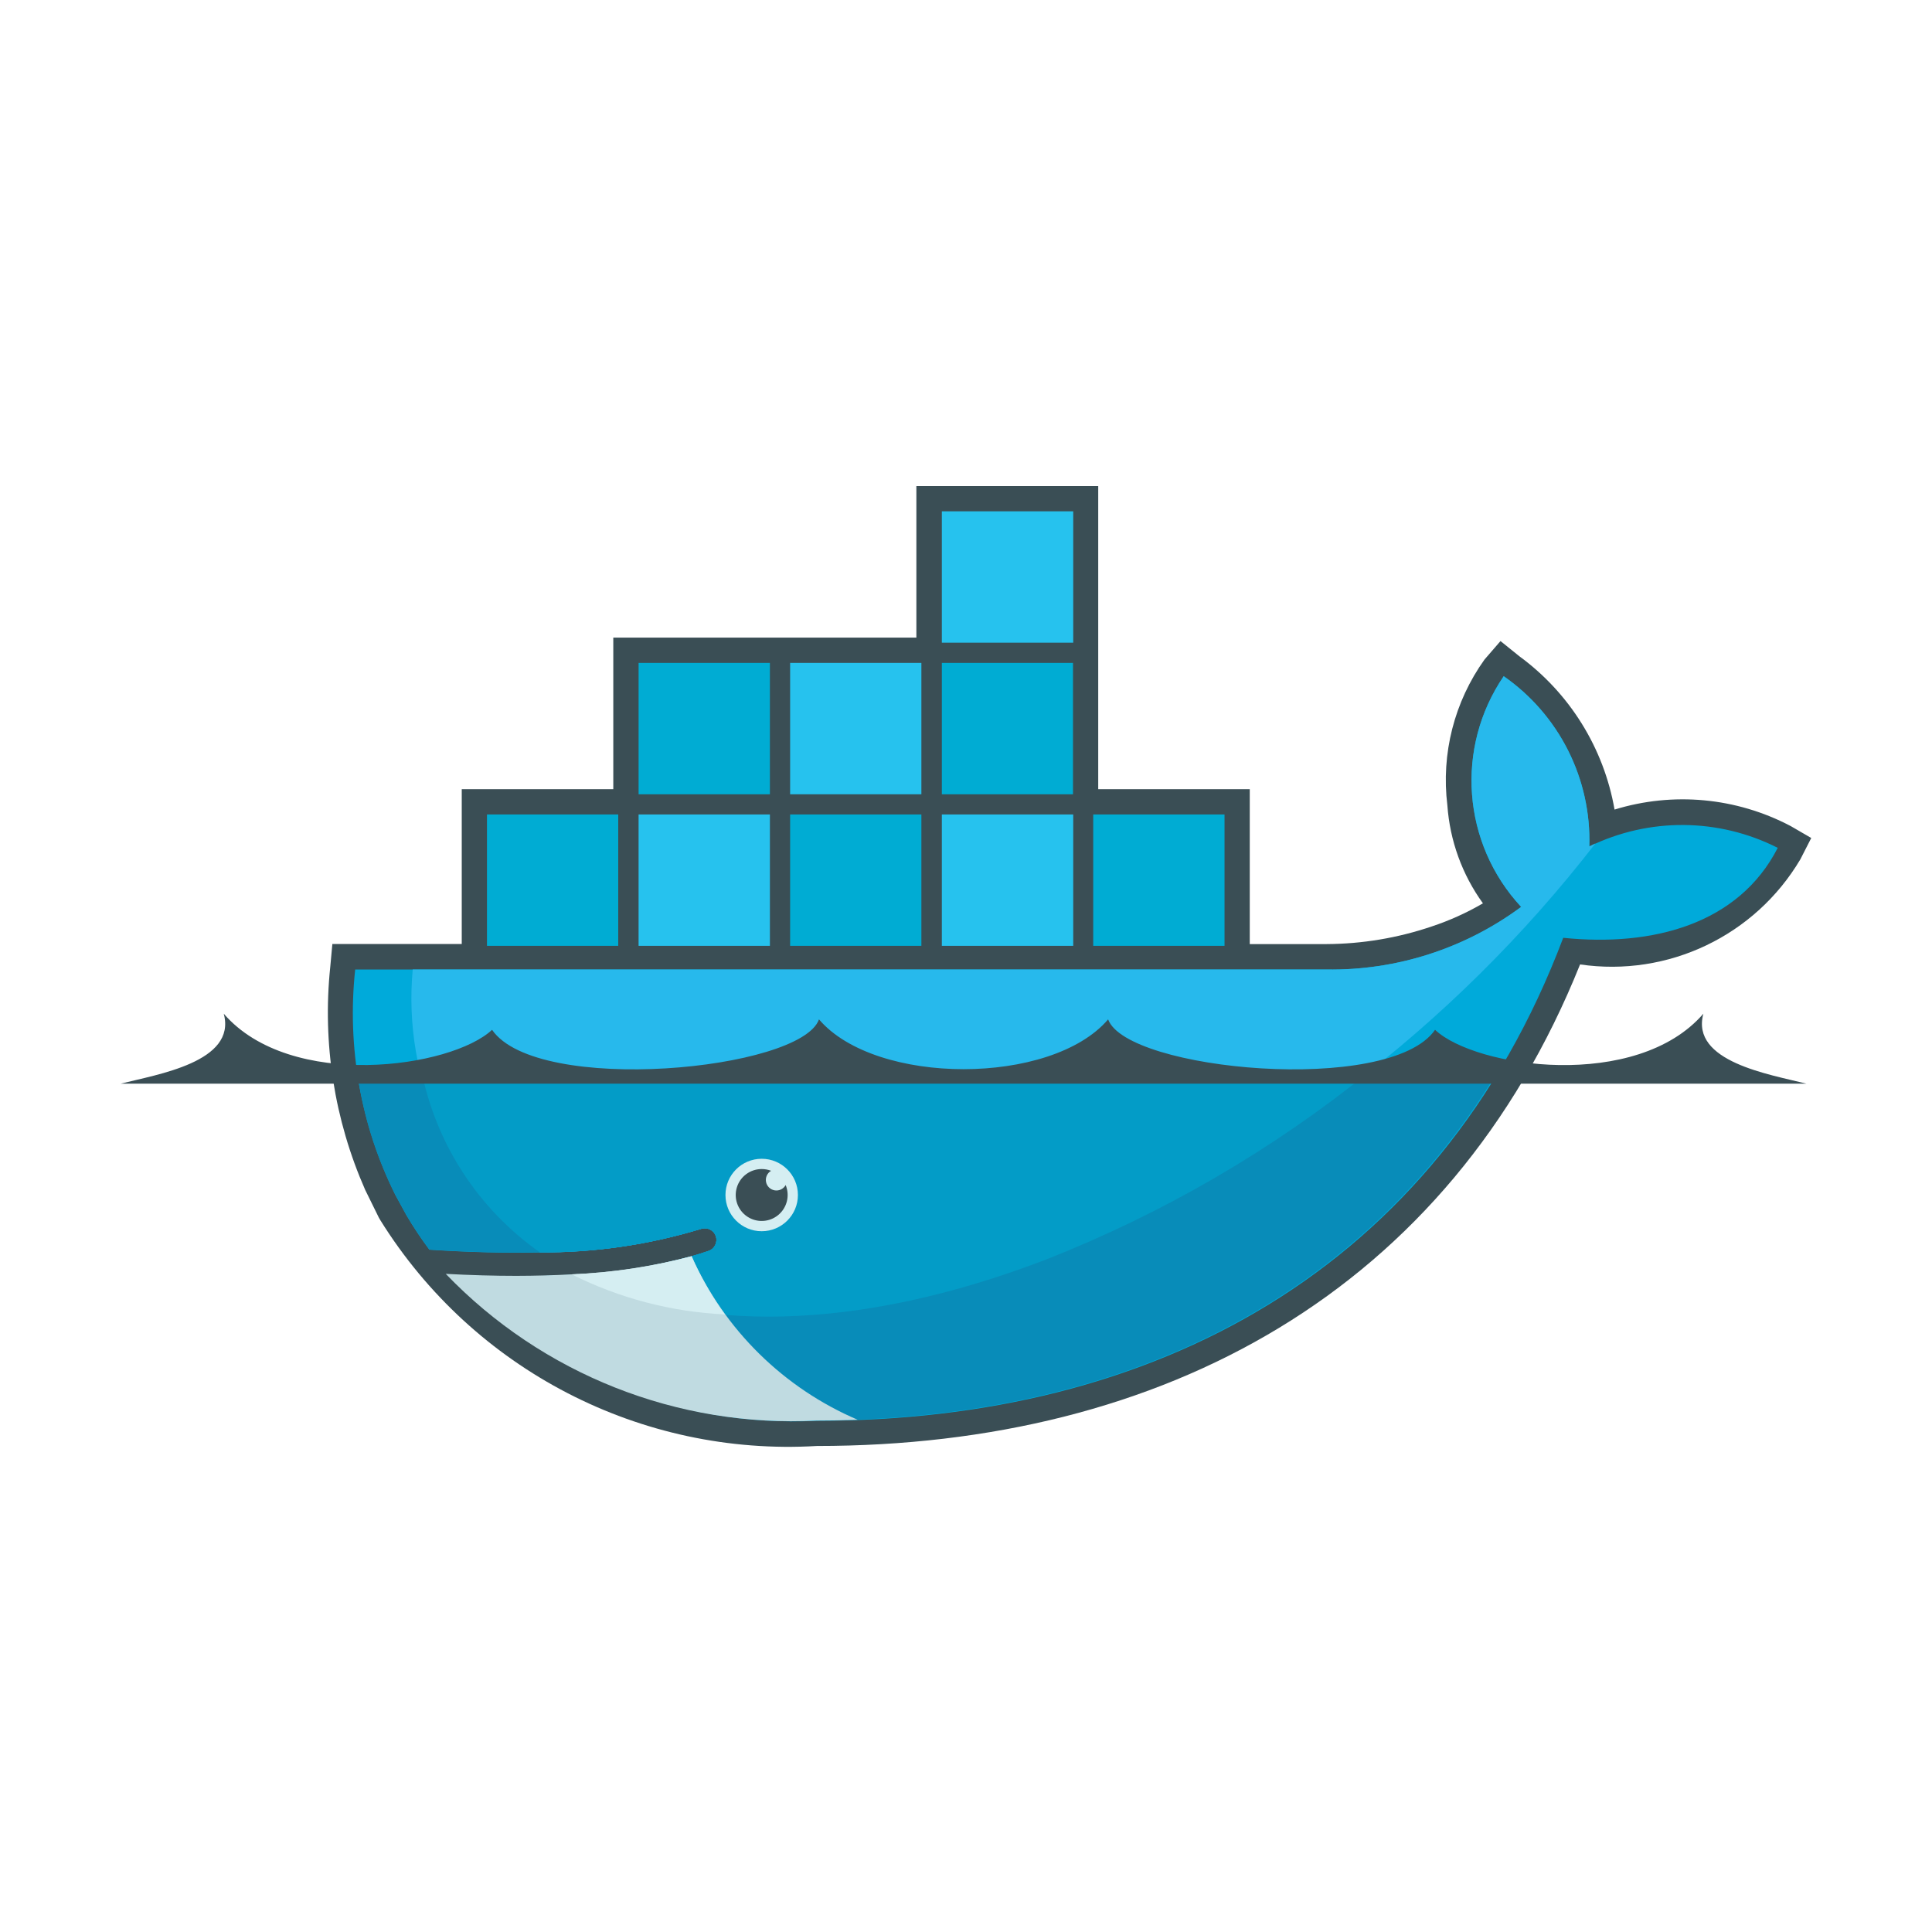
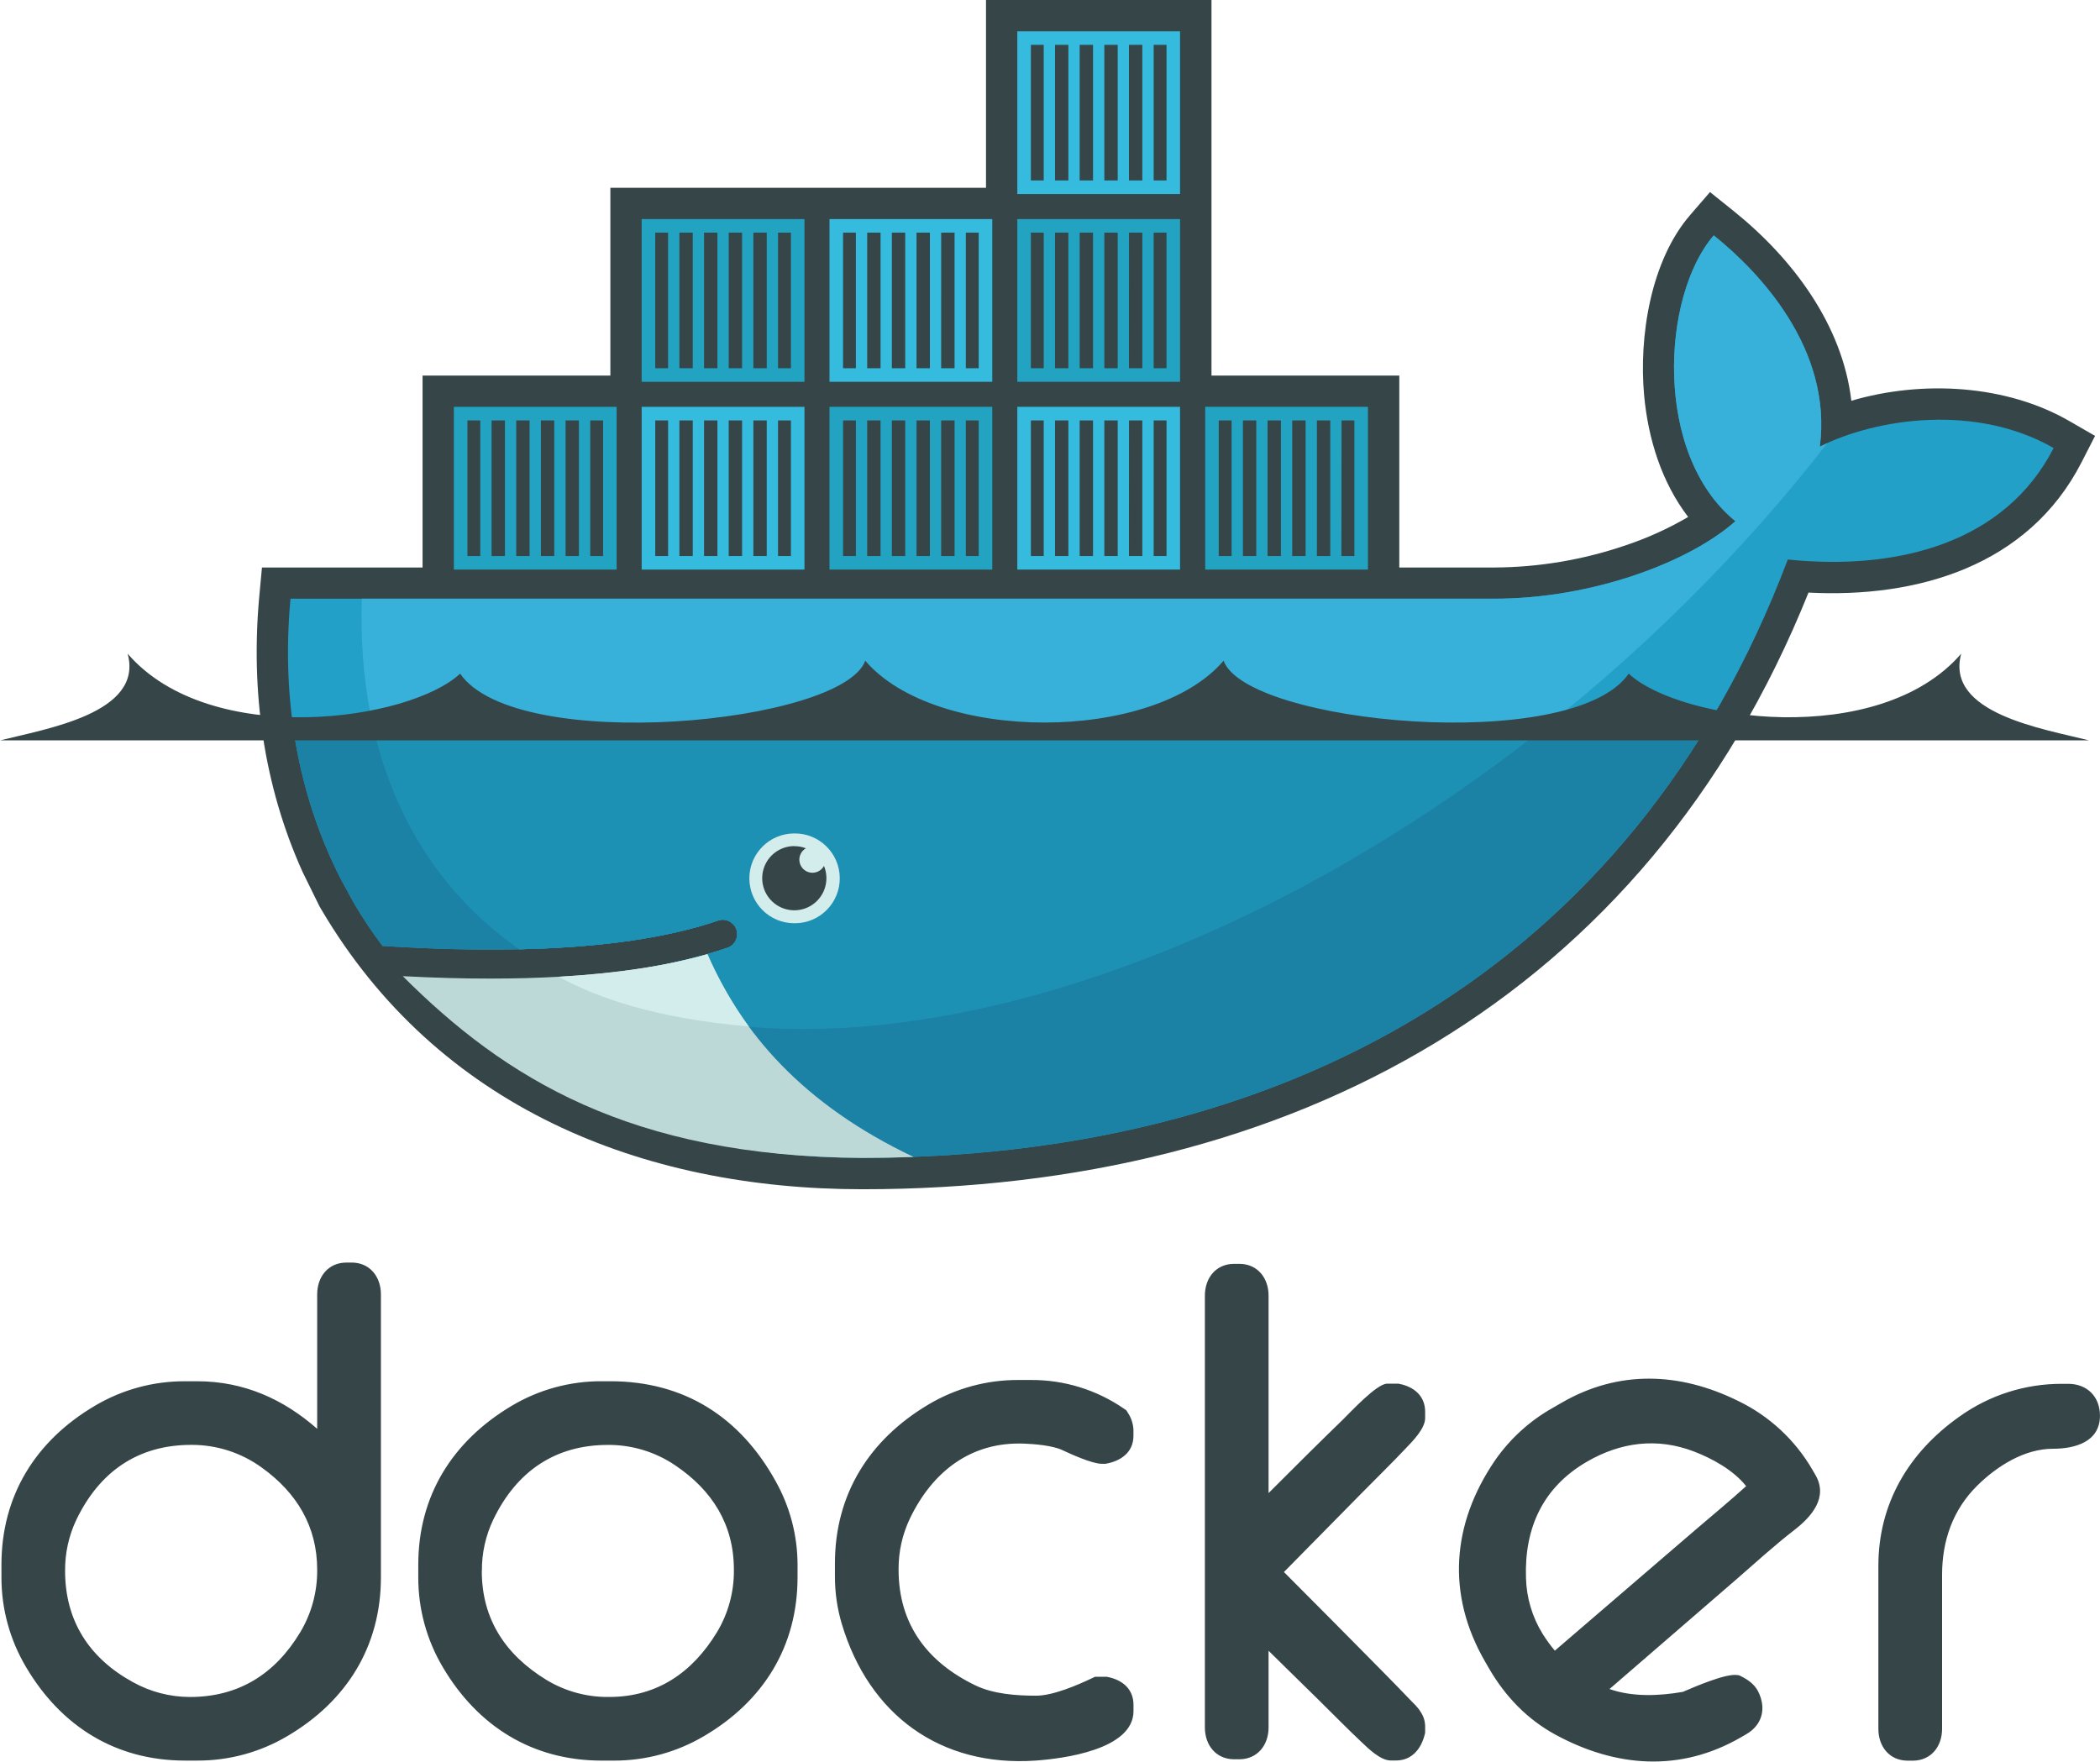
- <svg xmlns="http://www.w3.org/2000/svg" width="800px" height="800px" viewBox="0 0 32 32">
-   <path d="M18.191,13.071H20.7v2.566H21.97a5.5,5.5,0,0,0,1.744-.292,4.462,4.462,0,0,0,.848-.383,3.149,3.149,0,0,1-.589-1.623,3.427,3.427,0,0,1,.616-2.416l.264-.305.314.253a4,4,0,0,1,1.575,2.538,3.837,3.837,0,0,1,2.913.271l.345.2-.181.354a3.629,3.629,0,0,1-3.648,1.74c-2.173,5.413-6.9,7.976-12.642,7.976A7.958,7.958,0,0,1,6.3,20.211l-.025-.043-.226-.459a7.28,7.28,0,0,1-.579-3.693l.035-.38H7.648V13.071h2.51v-2.51h5.02V8.051h3.012v5.02Z" style="fill:#3a4e55" />
-   <path d="M26.324,14.021A3.311,3.311,0,0,0,24.906,11.2a3.072,3.072,0,0,0,.289,3.821,5.279,5.279,0,0,1-3.225,1.037H5.883a6.779,6.779,0,0,0,.667,3.737l.183.335a6.2,6.2,0,0,0,.379.569h0q.992.064,1.829.045h0a8.972,8.972,0,0,0,2.669-.389.193.193,0,1,1,.126.365c-.09.031-.184.061-.281.088h0a8.4,8.4,0,0,1-1.845.3c.044,0-.046.007-.046.007l-.082.007c-.291.016-.6.02-.925.02-.351,0-.7-.007-1.083-.026l-.01.007a7.882,7.882,0,0,0,6.063,2.41c5.56,0,10.276-2.465,12.365-8,1.482.152,2.906-.226,3.553-1.49a3.5,3.5,0,0,0-3.122-.022" style="fill:#00aada" />
-   <path d="M26.324,14.021A3.311,3.311,0,0,0,24.906,11.2a3.072,3.072,0,0,0,.289,3.821,5.279,5.279,0,0,1-3.225,1.037H6.836a5.223,5.223,0,0,0,2.106,4.686h0a8.972,8.972,0,0,0,2.669-.389.193.193,0,1,1,.126.365c-.09.031-.184.061-.281.088h0a8.83,8.83,0,0,1-1.894.314L9.543,21.1c1.892.971,4.636.967,7.782-.241a21.868,21.868,0,0,0,9.1-6.889l-.1.048" style="fill:#27b9ec" />
-   <path d="M5.913,17.732a6.431,6.431,0,0,0,.637,2.061l.183.335a6.2,6.2,0,0,0,.379.569q.992.064,1.829.045a8.972,8.972,0,0,0,2.669-.389.193.193,0,1,1,.126.365c-.09.031-.184.061-.281.088h0a8.826,8.826,0,0,1-1.891.307l-.1,0c-.291.016-.6.026-.922.026-.351,0-.709-.007-1.1-.026a7.913,7.913,0,0,0,6.076,2.413c4.76,0,8.9-1.807,11.3-5.8Z" style="fill:#088cb9" />
-   <path d="M6.98,17.732a4.832,4.832,0,0,0,1.961,3.01,8.972,8.972,0,0,0,2.669-.389.193.193,0,1,1,.126.365c-.09.031-.184.061-.281.088h0a8.959,8.959,0,0,1-1.9.307c1.892.971,4.628.957,7.773-.252a20.545,20.545,0,0,0,5.377-3.13Z" style="fill:#039cc7" />
-   <path d="M9.889,13.671h.172v1.813H9.889V13.671Zm-.33,0h.179v1.813H9.559V13.671Zm-.33,0h.179v1.813H9.23V13.671Zm-.33,0h.179v1.813H8.9V13.671Zm-.33,0h.179v1.813H8.57V13.671Zm-.323,0h.172v1.813H8.248V13.671Zm-.181-.181h2.175v2.176H8.066V13.49Z" style="fill:#00acd3" />
-   <path d="M12.4,11.161h.172v1.813H12.4V11.161Zm-.33,0h.179v1.813H12.07V11.161Zm-.33,0h.179v1.813H11.74V11.161Zm-.33,0h.179v1.813H11.41V11.161Zm-.33,0h.178v1.813h-.178V11.161Zm-.323,0h.172v1.813h-.172V11.161Zm-.181-.181h2.176v2.176H10.577V10.979Z" style="fill:#00acd3" />
-   <path d="M12.4,13.671h.172v1.813H12.4V13.671Zm-.33,0h.179v1.813H12.07V13.671Zm-.33,0h.179v1.813H11.74V13.671Zm-.33,0h.179v1.813H11.41V13.671Zm-.33,0h.178v1.813h-.178V13.671Zm-.323,0h.172v1.813h-.172V13.671Zm-.181-.181h2.176v2.176H10.577V13.49Z" style="fill:#26c2ee" />
-   <path d="M14.909,13.671h.172v1.813h-.172V13.671Zm-.33,0h.179v1.813H14.58V13.671Zm-.33,0h.179v1.813H14.25V13.671Zm-.33,0H14.1v1.813h-.179V13.671Zm-.33,0h.179v1.813h-.179V13.671Zm-.323,0h.172v1.813h-.172V13.671Zm-.181-.181h2.176v2.176H13.087V13.49Z" style="fill:#00acd3" />
-   <path d="M14.909,11.161h.172v1.813h-.172V11.161Zm-.33,0h.179v1.813H14.58V11.161Zm-.33,0h.179v1.813H14.25V11.161Zm-.33,0H14.1v1.813h-.179V11.161Zm-.33,0h.179v1.813h-.179V11.161Zm-.323,0h.172v1.813h-.172V11.161Zm-.181-.181h2.176v2.176H13.087V10.979Z" style="fill:#26c2ee" />
-   <path d="M17.42,13.671h.172v1.813H17.42V13.671Zm-.33,0h.179v1.813H17.09V13.671Zm-.33,0h.179v1.813H16.76V13.671Zm-.33,0h.179v1.813h-.179V13.671Zm-.33,0h.179v1.813H16.1V13.671Zm-.323,0h.172v1.813h-.172V13.671ZM15.6,13.49h2.176v2.176H15.6V13.49Z" style="fill:#26c2ee" />
-   <path d="M17.42,11.161h.172v1.813H17.42V11.161Zm-.33,0h.179v1.813H17.09V11.161Zm-.33,0h.179v1.813H16.76V11.161Zm-.33,0h.179v1.813h-.179V11.161Zm-.33,0h.179v1.813H16.1V11.161Zm-.323,0h.172v1.813h-.172V11.161Zm-.181-.181h2.176v2.176H15.6V10.979Z" style="fill:#00acd3" />
-   <path d="M17.42,8.65h.172v1.813H17.42V8.65Zm-.33,0h.179v1.813H17.09V8.65Zm-.33,0h.179v1.813H16.76V8.65Zm-.33,0h.179v1.813h-.179V8.65Zm-.33,0h.179v1.813H16.1V8.65Zm-.323,0h.172v1.813h-.172V8.65ZM15.6,8.469h2.176v2.176H15.6V8.469Z" style="fill:#26c2ee" />
-   <path d="M19.93,13.671H20.1v1.813H19.93V13.671Zm-.33,0h.178v1.813H19.6V13.671Zm-.33,0h.179v1.813h-.179V13.671Zm-.33,0h.179v1.813h-.179V13.671Zm-.33,0h.179v1.813h-.179V13.671Zm-.323,0h.172v1.813h-.172V13.671Zm-.181-.181h2.176v2.176H18.107V13.49Z" style="fill:#00acd3" />
-   <path d="M12.616,19.193a.6.6,0,1,1-.6.6.6.6,0,0,1,.6-.6" style="fill:#d5eef2" />
-   <path d="M12.616,19.363a.431.431,0,0,1,.156.029.175.175,0,1,0,.241.236.43.43,0,1,1-.4-.265" style="fill:#3a4e55" />
-   <path d="M2,17.949H29.92c-.608-.154-1.923-.362-1.707-1.159-1.105,1.279-3.771.9-4.444.267-.749,1.087-5.111.674-5.415-.173-.939,1.1-3.85,1.1-4.789,0-.3.847-4.666,1.26-5.415.173-.673.631-3.338,1.012-4.444-.267.217.8-1.1,1.005-1.707,1.159" style="fill:#3a4e55" />
-   <path d="M14.211,23.518a5.287,5.287,0,0,1-2.756-2.711,9.2,9.2,0,0,1-1.987.3q-.436.024-.917.025-.554,0-1.168-.033a7.942,7.942,0,0,0,6.145,2.43q.344,0,.683-.013" style="fill:#c0dbe1" />
-   <path d="M12.007,21.773a5.206,5.206,0,0,1-.552-.966,9.2,9.2,0,0,1-1.987.3,6.325,6.325,0,0,0,2.539.664" style="fill:#d5eef2" />
+ <svg xmlns="http://www.w3.org/2000/svg" viewBox="0 0 1002.12 840.76">
+   <path d="M149.24,753.44V689.31c0-8.43,5.26-15.19,14-15.19h2.41c8.72,0,14,6.77,14,15.19v135c0,32.93-16.27,59.12-44.61,75.81a83.69,83.69,0,0,1-42.9,11.7h-6c-32.93,0-59.09-16.27-75.81-44.6A83.56,83.56,0,0,1-1.43,824.32v-6c0-32.94,16.27-59.12,44.59-75.84a83.53,83.53,0,0,1,42.91-11.7h6c22.28,0,41.19,8.64,57.14,22.67ZM28.94,821.31c0,23.78,11.52,41.66,32.36,53.07a56.2,56.2,0,0,0,27.19,7.09c23.35,0,40.66-11,52.61-30.8a57,57,0,0,0,8.14-30c0-20.61-9.76-36.7-26.38-48.65a56.69,56.69,0,0,0-33.78-10.88c-25.44,0-43.75,12.86-54.74,35.69a55.76,55.76,0,0,0-5.4,24.46Zm256-90.54h4.21c35.19,0,61.95,17.07,78.91,47.79a81.63,81.63,0,0,1,10.41,39.75v6c0,32.93-16.24,59.16-44.62,75.82A84,84,0,0,1,291,911.83h-6c-32.93,0-59.1-16.27-75.81-44.6a83.58,83.58,0,0,1-11.71-42.91v-6c0-32.94,16.34-59,44.59-75.83A83.08,83.08,0,0,1,285,730.77Zm-57.15,90.54c0,23.09,11.33,40.07,30.83,52a56.26,56.26,0,0,0,29.94,8.15c22.81,0,39.67-11.57,51.4-30.82a56.47,56.47,0,0,0,8.13-30c0-21.46-10.34-37.86-28-49.74A56.49,56.49,0,0,0,288,761.16c-25.45,0-43.76,12.86-54.75,35.69a55.77,55.77,0,0,0-5.41,24.46Zm276.94-57.72c-4.59-2.15-13.17-2.86-18.13-3.05-25.37-1-43.73,13.33-54.5,35.72a55.51,55.51,0,0,0-5.42,24.43c0,26,13.66,44.23,36.88,55.34,8.48,4.05,19.43,4.82,28.7,4.82,8.15,0,19.68-5,26.91-8.43l1.26-.6h5.61l.62.13c6.91,1.43,12.12,5.81,12.12,13.24v3c0,18.49-33.79,22.72-46.69,23.63-45.5,3.14-79.53-21.85-92.51-65.25a78.78,78.78,0,0,1-3.27-22.88v-6c0-32.93,16.35-59,44.6-75.8a83.11,83.11,0,0,1,42.91-11.72h6a77.35,77.35,0,0,1,44.47,13.73l1.09.76.7,1.14a16,16,0,0,1,2.68,8v3c0,7.75-5.8,11.92-12.8,13.27l-.58.1h-1.79c-4.54,0-14.84-4.69-18.88-6.59Zm98.51,20.56c11.79-11.81,23.63-23.6,35.61-35.22,3.33-3.24,16-17,20.94-17h5.44l.62.13c6.93,1.44,12.11,5.83,12.11,13.27v3c0,5.08-5.94,11-9.23,14.46-7,7.39-14.32,14.54-21.46,21.79l-36.69,37.25q23.7,23.75,47.25,47.64,6.52,6.6,12.94,13.31c1.51,1.58,3.73,3.56,5,5.76a12.41,12.41,0,0,1,2.19,6.86v3.14l-.17.72c-1.71,6.93-6.1,12.52-13.78,12.52h-2.42c-5,0-10.7-5.68-14.14-8.93-7.1-6.69-13.94-13.72-20.9-20.55l-23.31-22.89v36.59c0,8.42-5.28,15.2-14,15.2h-2.39c-8.73,0-14-6.78-14-15.2V689.9c0-8.43,5.27-15.17,14-15.17h2.39c8.71,0,14,6.74,14,15.17v94.25ZM981.79,732h3c9.11,0,15.19,6.14,15.19,15.2,0,12.57-12,15.79-22.42,15.79-13.64,0-26.66,8.26-36.07,17.52-11.72,11.56-16.85,26.36-16.85,42.64v73.52c0,8.43-5.26,15.19-14,15.19h-2.4c-8.73,0-14-6.76-14-15.19V818.9c0-29.86,14.53-54.23,38.76-71.32A83.54,83.54,0,0,1,981.79,732ZM765.94,877.68c11,3.86,23.65,3.31,35,1.34,5.8-2.47,20.63-8.94,26.09-8l.85.14.78.39c3.33,1.61,6.51,3.9,8.21,7.29,4,7.94,2.07,15.93-5.74,20.44l-2.6,1.5c-28.81,16.63-59.45,14.32-88.17-1.21-13.73-7.42-24.23-18.44-32-31.87l-1.81-3.14c-18.5-32-16-65.72,4.86-96.18a83.19,83.19,0,0,1,27.61-25l4.16-2.4c27.13-15.66,56.21-14.59,84.08-.84A82.21,82.21,0,0,1,862.75,773l1.51,2.61c6.07,10.52-1.8,19.7-9.92,26-9.43,7.27-19,16-28,23.83q-30.23,26.1-60.41,52.24Zm-26.09-18.32q33.81-29,67.56-58.07c7.68-6.62,16.11-13.5,23.73-20.46-6.12-7.71-16.33-13.26-25-16.57-17.52-6.68-34.79-4.43-50.86,4.84-21,12.14-30,31.48-29.2,55.54A53.27,53.27,0,0,0,734,851.31,69.8,69.8,0,0,0,739.85,859.36ZM576,250.77h89.62v91.61h45.31a196.38,196.38,0,0,0,62.27-10.44,159.07,159.07,0,0,0,30.27-13.68c-12.65-16.51-19.11-37.37-21-57.93-2.59-28,3.05-64.36,22-86.24l9.42-10.9,11.22,9c28.27,22.7,52,54.43,56.23,90.61,34-10,74-7.65,104,9.67l12.3,7.1-6.47,12.64c-25.37,49.51-78.42,64.85-130.27,62.14C783.23,547.64,614.3,639.13,409.47,639.13c-105.82,0-202.91-39.55-258.2-133.44l-.9-1.53-8.06-16.39c-18.68-41.33-24.89-86.6-20.68-131.84l1.26-13.55h76.64V250.77h89.62V161.14H468.4V71.52H576V250.77" transform="translate(2.12 -71.52)" fill="#364548" fill-rule="evenodd" />
+   <path d="M866.31,284.66c6-46.7-28.94-83.38-50.62-100.8-25,28.88-28.86,104.56,10.33,136.42-21.87,19.43-67.95,37-115.14,37H136.51c-4.59,49.25,4.06,94.61,23.81,133.43l6.53,12A222.12,222.12,0,0,0,180.4,523q35.41,2.26,65.3,1.59h0c39.14-.86,71.08-5.48,95.29-13.87a6.9,6.9,0,0,1,4.52,13c-3.22,1.12-6.58,2.16-10,3.15h0c-19.06,5.44-39.5,9.11-65.87,10.73,1.57,0-1.63.24-1.63.24-.9.06-2,.19-2.93.23-10.38.59-21.58.71-33,.71-12.52,0-24.86-.24-38.65-.94l-.35.23c47.85,53.79,122.68,86.05,216.48,86.05,198.52,0,366.89-88,441.46-285.55,52.89,5.42,103.73-8.07,126.86-53.21C941,264.17,893.58,271,866.31,284.66" transform="translate(2.12 -71.52)" fill="#22a0c8" fill-rule="evenodd" />
+   <path d="M866.31,284.66c6-46.7-28.94-83.38-50.62-100.8-25,28.88-28.86,104.56,10.33,136.42-21.87,19.43-67.95,37-115.14,37H170.52c-2.34,75.43,25.65,132.69,75.18,167.3h0c39.14-.86,71.08-5.48,95.29-13.87a6.9,6.9,0,0,1,4.52,13c-3.22,1.12-6.58,2.16-10,3.15h0a314.82,314.82,0,0,1-67.62,11.2l-.65-.6c67.56,34.65,165.52,34.53,277.83-8.62C671,480.54,788.14,388.37,869.9,283c-1.23.56-2.43,1.13-3.59,1.71" transform="translate(2.12 -71.52)" fill="#37b1d9" fill-rule="evenodd" />
+   <path d="M137.59,417.16a229.47,229.47,0,0,0,22.73,73.59l6.53,12A222.12,222.12,0,0,0,180.4,523q35.41,2.26,65.31,1.59c39.14-.86,71.08-5.48,95.29-13.87a6.9,6.9,0,0,1,4.52,13c-3.22,1.12-6.58,2.16-10,3.15h0c-19.06,5.44-41.13,9.34-67.5,11-.91.06-2.49.07-3.4.12-10.37.58-21.46.94-32.92.94-12.52,0-25.33-.24-39.11-1,47.85,53.8,123.14,86.17,216.94,86.17,169.95,0,317.81-64.5,403.62-207H137.59" transform="translate(2.12 -71.52)" fill="#1b81a5" fill-rule="evenodd" />
+   <path d="M175.69,417.16c10.16,46.33,34.58,82.7,70,107.46,39.14-.86,71.08-5.48,95.29-13.87a6.9,6.9,0,0,1,4.52,13c-3.22,1.12-6.58,2.16-10,3.15h0c-19.06,5.44-41.6,9.34-68,11,67.55,34.65,165.23,34.15,277.53-9,67.94-26.1,133.33-65,192-111.76H175.69" transform="translate(2.12 -71.52)" fill="#1d91b4" fill-rule="evenodd" />
+   <path d="M214.47,265.7h77.67v77.68H214.47Zm6.47,6.48h6.13v64.73h-6.13Zm11.52,0h6.38v64.73h-6.38V272.18Zm11.77,0h6.37v64.73h-6.37Zm11.77,0h6.37v64.73H256Zm11.77,0h6.37v64.73h-6.37V272.18Zm11.77,0h6.13v64.73h-6.13Zm24.55-96.1h77.68v77.67H304.08V176.08Zm6.47,6.48h6.13v64.72h-6.13Zm11.53,0h6.37v64.72h-6.37V182.56Zm11.76,0h6.38v64.72h-6.38Zm11.77,0H352v64.72h-6.38Zm11.77,0h6.38v64.72h-6.38Zm11.77,0h6.14v64.72h-6.14Z" transform="translate(2.12 -71.52)" fill="#23a3c2" fill-rule="evenodd" />
+   <path d="M304.09,265.7h77.68v77.68H304.08V265.7Zm6.47,6.48h6.13v64.73h-6.13Zm11.53,0h6.37v64.73h-6.37V272.18Zm11.76,0h6.38v64.73h-6.38Zm11.77,0H352v64.73h-6.38Zm11.77,0h6.38v64.73h-6.38Zm11.77,0h6.14v64.73h-6.14Z" transform="translate(2.12 -71.52)" fill="#34bbde" fill-rule="evenodd" />
+   <path d="M393.71,265.7h77.68v77.68H393.71Zm6.48,6.48h6.12v64.73h-6.12Zm11.52,0h6.37v64.73h-6.37Zm11.77,0h6.37v64.73h-6.37Zm11.77,0h6.37v64.73h-6.37Zm11.76,0h6.39v64.73H447Zm11.77,0h6.13v64.73h-6.13Z" transform="translate(2.12 -71.52)" fill="#23a3c2" fill-rule="evenodd" />
+   <path d="M393.71,176.08h77.68v77.67H393.71Zm6.48,6.48h6.12v64.72h-6.12Zm11.52,0h6.37v64.72h-6.37Zm11.77,0h6.37v64.72h-6.37Zm11.77,0h6.37v64.72h-6.37Zm11.76,0h6.39v64.72H447Zm11.77,0h6.13v64.72h-6.13Zm24.56,83.14H561v77.68H483.34Zm6.47,6.48h6.13v64.73h-6.13Zm11.52,0h6.38v64.73h-6.38Zm11.77,0h6.37v64.73H513.1Zm11.77,0h6.38v64.73h-6.38Zm11.77,0H543v64.73h-6.38Zm11.77,0h6.13v64.73h-6.13Z" transform="translate(2.12 -71.52)" fill="#34bbde" fill-rule="evenodd" />
+   <path d="M483.34,176.08H561v77.67H483.34Zm6.47,6.48h6.13v64.72h-6.13Zm11.52,0h6.38v64.72h-6.38Zm11.77,0h6.37v64.72H513.1Zm11.77,0h6.38v64.72h-6.38Zm11.77,0H543v64.72h-6.38Zm11.77,0h6.13v64.72h-6.13Z" transform="translate(2.12 -71.52)" fill="#23a3c2" fill-rule="evenodd" />
+   <path d="M483.34,86.46H561v77.68H483.34Zm6.47,6.47h6.13v64.73h-6.13V92.92Zm11.52,0h6.38v64.73h-6.38V92.92Zm11.77,0h6.37v64.73H513.1V92.92Zm11.77,0h6.38v64.73h-6.38V92.92Zm11.77,0H543v64.73h-6.38V92.92Zm11.77,0h6.13v64.73h-6.13V92.92Z" transform="translate(2.12 -71.52)" fill="#34bbde" fill-rule="evenodd" />
+   <path d="M573,265.7h77.67v77.68H573Zm6.47,6.48h6.13v64.73h-6.13V272.18Zm11.52,0h6.38v64.73H591V272.18Zm11.77,0h6.38v64.73h-6.38Zm11.77,0h6.38v64.73h-6.38Zm11.77,0h6.38v64.73h-6.38Zm11.77,0h6.13v64.73H638Z" transform="translate(2.12 -71.52)" fill="#23a3c2" fill-rule="evenodd" />
+   <path d="M376.9,469.31a21.43,21.43,0,1,1,.57,42.86h-.57a21.43,21.43,0,0,1,0-42.86" transform="translate(2.12 -71.52)" fill="#d3ecec" fill-rule="evenodd" />
+   <path d="M376.9,475.39a15.35,15.35,0,0,1,5.56,1,6.26,6.26,0,1,0,8.62,8.42,15.32,15.32,0,1,1-14.18-9.46m-379-50.48H994.7C973,419.4,926,412,933.77,383.52c-39.47,45.67-134.64,32-158.66,9.52-26.75,38.8-182.47,24-193.33-6.18-33.53,39.36-137.44,39.36-171,0-10.87,30.23-166.58,45-193.33,6.18-24,22.52-119.19,36.15-158.66-9.52C66.56,412,19.59,419.4-2.12,424.91" transform="translate(2.12 -71.52)" fill="#364548" fill-rule="evenodd" />
+   <path d="M433.87,623.73c-53.07-25.18-82.2-59.42-98.41-96.79q-29.56,8.44-70.94,10.77-15.55.87-32.73.88-19.8,0-41.71-1.16c48.67,48.64,108.54,86.08,219.39,86.76q12.28,0,24.4-.46" transform="translate(2.12 -71.52)" fill="#bdd9d7" fill-rule="evenodd" />
+   <path d="M355.17,561.43a186,186,0,0,1-19.69-34.49c-19.72,5.63-43.42,9.23-71,10.78,18.92,10.26,46,19.77,90.66,23.71" transform="translate(2.12 -71.52)" fill="#d3ecec" fill-rule="evenodd" />
</svg>
